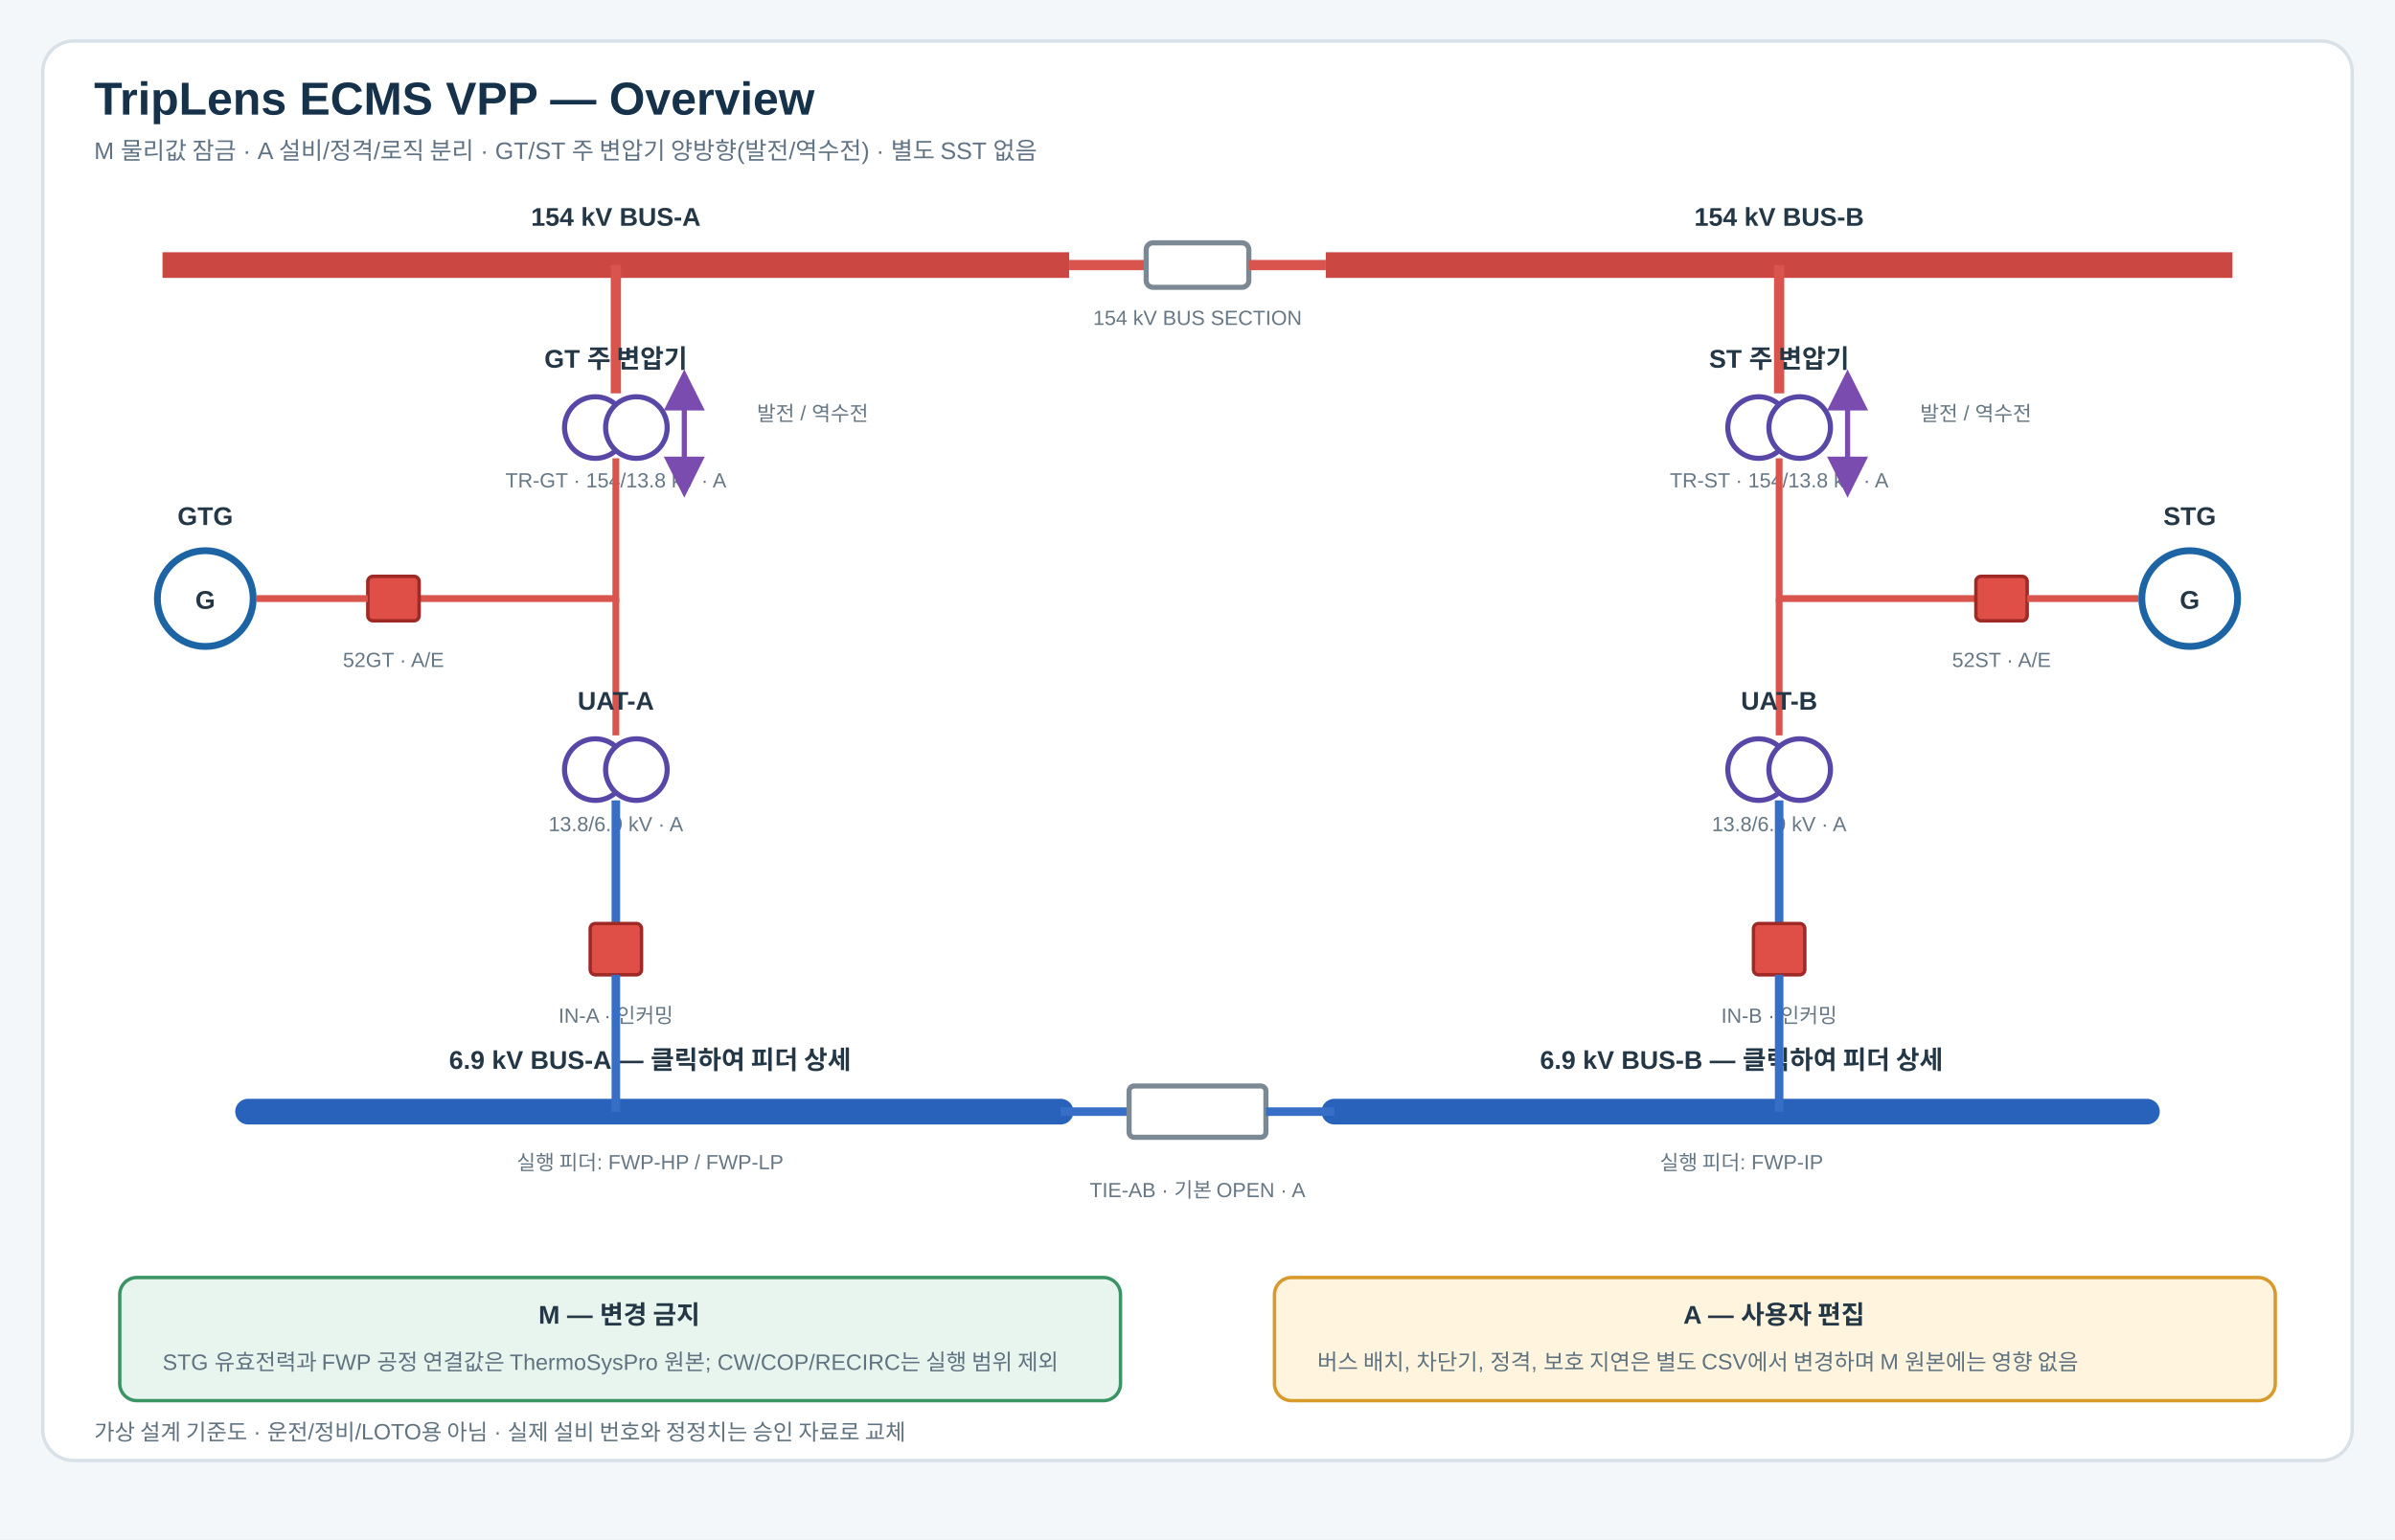
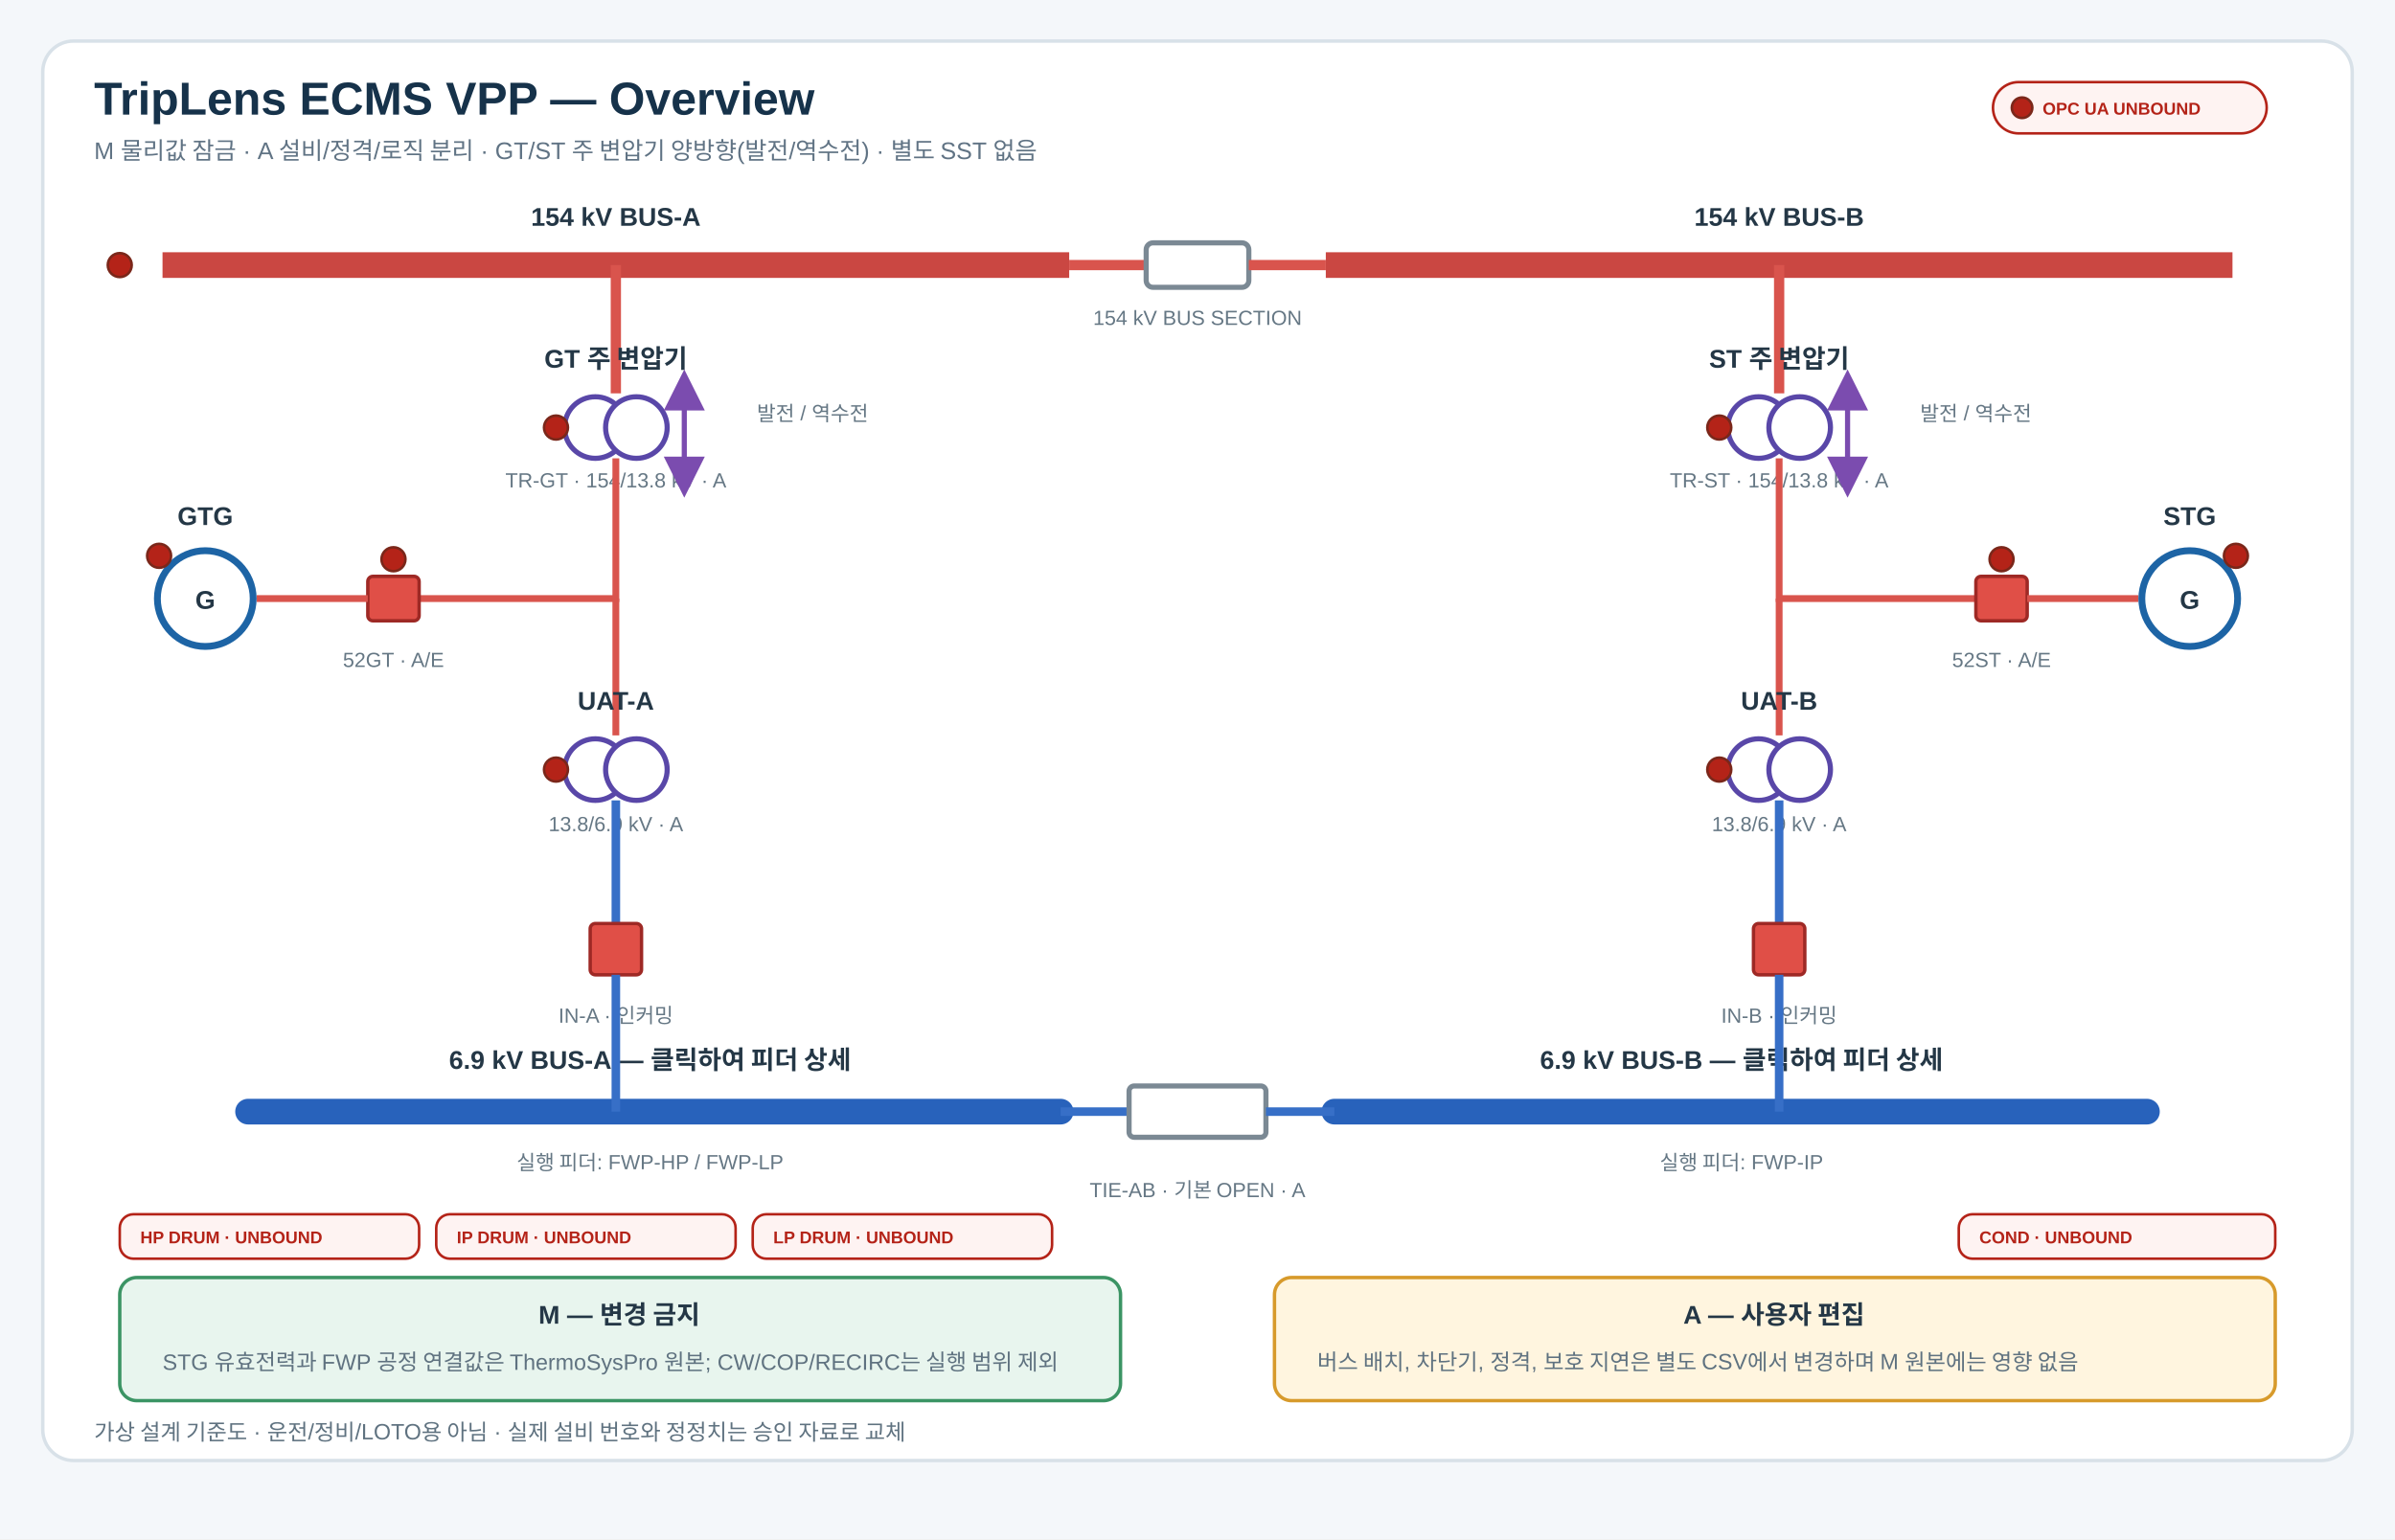
<svg xmlns="http://www.w3.org/2000/svg" width="1400" height="900" viewBox="0 0 1400 900" role="img" aria-labelledby="title desc">
  <defs>
    <style>
      .bg{fill:#f4f7fa}.panel{fill:#fff;stroke:#d8e1e8;stroke-width:2}.title{font:700 27px Arial,sans-serif;fill:#16324a}.sub{font:14px Arial,sans-serif;fill:#607384}
      .label{font:700 15px Arial,sans-serif;fill:#243746;text-anchor:middle}.tag{font:12px Arial,sans-serif;fill:#657784;text-anchor:middle}
      .note{font:13px Arial,sans-serif;fill:#5f7280}.wire154{fill:none;stroke:#d9544d;stroke-width:6}.wire13{fill:none;stroke:#d9544d;stroke-width:4}
      .wire69{fill:none;stroke:#376fc7;stroke-width:5}.wireoff{fill:none;stroke:#98a7b3;stroke-width:4;stroke-dasharray:8 7}
      .bus154{stroke:#ca4742;stroke-width:15}.bus69{stroke:#2862bb;stroke-width:15;stroke-linecap:round}.closed{fill:#e04f47;stroke:#9e2925;stroke-width:2}
      .open{fill:#fff;stroke:#7b8994;stroke-width:3}.xfmr{fill:#fff;stroke:#5947a8;stroke-width:3}.gen{fill:#fff;stroke:#1d64a5;stroke-width:4}
      .cardM{fill:#e8f5ee;stroke:#3b9464;stroke-width:2}.cardA{fill:#fff5df;stroke:#d79a2b;stroke-width:2}.click{cursor:pointer}
+       .bad-dot{fill:#b42318;stroke:#7a271a;stroke-width:1.5}.bad-text{font:700 10px Arial,sans-serif;fill:#b42318}.bad-pill{fill:#fef3f2;stroke:#b42318;stroke-width:1.5}
    </style>
    <marker id="arrow" markerWidth="8" markerHeight="8" refX="5" refY="4" orient="auto-start-reverse">
      <path d="M0,0 L8,4 L0,8 z" fill="#7b4caf" />
    </marker>
  </defs>
  <rect class="bg" width="1400" height="900" />
  <rect class="panel" x="25" y="24" width="1350" height="830" rx="18" />
  <text class="title" x="55" y="67">TripLens ECMS VPP — Overview</text>
  <text class="sub" x="55" y="93">M 물리값 잠금 · A 설비/정격/로직 분리 · GT/ST 주 변압기 양방향(발전/역수전) · 별도 SST 없음</text>
  <line class="bus154" x1="95" y1="155" x2="625" y2="155" />
  <line class="bus154" x1="775" y1="155" x2="1305" y2="155" />
  <text class="label" x="360" y="132">154 kV BUS-A</text>
  <text class="label" x="1040" y="132">154 kV BUS-B</text>
  <path class="wire154" d="M625 155 H670" />
  <rect class="open" x="670" y="142" width="60" height="26" rx="4" />
  <path class="wire154" d="M730 155 H775" />
  <text class="tag" x="700" y="190">154 kV BUS SECTION</text>
  <path class="wire154" d="M360 155 V230" />
  <circle class="xfmr" cx="348" cy="250" r="18" />
  <circle class="xfmr" cx="372" cy="250" r="18" />
  <text class="label" x="360" y="215">GT 주 변압기</text>
  <text class="tag" x="360" y="285">TR-GT · 154/13.8 kV · A</text>
  <path d="M400 225 V282" stroke="#7b4caf" stroke-width="3" marker-start="url(#arrow)" marker-end="url(#arrow)" />
  <text class="tag" x="475" y="246">발전 / 역수전</text>
  <path class="wire13" d="M360 268 V350 H245" />
  <rect class="closed" x="215" y="337" width="30" height="26" rx="3" />
  <path class="wire13" d="M215 350 H150" />
  <circle class="gen" cx="120" cy="350" r="28" />
  <text class="label" x="120" y="356">G</text>
  <text class="label" x="120" y="307">GTG</text>
  <text class="tag" x="230" y="390">52GT · A/E</text>
  <path class="wire13" d="M360 350 V430" />
  <circle class="xfmr" cx="348" cy="450" r="18" />
  <circle class="xfmr" cx="372" cy="450" r="18" />
  <text class="label" x="360" y="415">UAT-A</text>
  <text class="tag" x="360" y="486">13.8/6.9 kV · A</text>
  <path class="wire154" d="M1040 155 V230" />
  <circle class="xfmr" cx="1028" cy="250" r="18" />
  <circle class="xfmr" cx="1052" cy="250" r="18" />
  <text class="label" x="1040" y="215">ST 주 변압기</text>
  <text class="tag" x="1040" y="285">TR-ST · 154/13.8 kV · A</text>
  <path d="M1080 225 V282" stroke="#7b4caf" stroke-width="3" marker-start="url(#arrow)" marker-end="url(#arrow)" />
  <text class="tag" x="1155" y="246">발전 / 역수전</text>
  <path class="wire13" d="M1040 268 V350 H1155" />
  <rect class="closed" x="1155" y="337" width="30" height="26" rx="3" />
  <path class="wire13" d="M1185 350 H1250" />
  <circle class="gen" cx="1280" cy="350" r="28" />
  <text class="label" x="1280" y="356">G</text>
  <text class="label" x="1280" y="307">STG</text>
  <text class="tag" x="1170" y="390">52ST · A/E</text>
  <path class="wire13" d="M1040 350 V430" />
  <circle class="xfmr" cx="1028" cy="450" r="18" />
  <circle class="xfmr" cx="1052" cy="450" r="18" />
  <text class="label" x="1040" y="415">UAT-B</text>
  <text class="tag" x="1040" y="486">13.8/6.9 kV · A</text>
  <path class="wire69" d="M360 468 V555" />
  <rect class="closed" x="345" y="540" width="30" height="30" rx="3" />
  <text class="tag" x="360" y="598">IN-A · 인커밍</text>
  <path class="wire69" d="M1040 468 V555" />
  <rect class="closed" x="1025" y="540" width="30" height="30" rx="3" />
  <text class="tag" x="1040" y="598">IN-B · 인커밍</text>
  <g class="click" data-view="BUS-A">
    <line class="bus69" x1="145" y1="650" x2="620" y2="650" />
    <rect x="145" y="615" width="475" height="80" fill="none" />
    <text class="label" x="380" y="625">6.9 kV BUS-A — 클릭하여 피더 상세</text>
    <text class="tag" x="380" y="684">실행 피더: FWP-HP / FWP-LP</text>
  </g>
  <g class="click" data-view="BUS-B">
    <line class="bus69" x1="780" y1="650" x2="1255" y2="650" />
    <rect x="780" y="615" width="475" height="80" fill="none" />
    <text class="label" x="1018" y="625">6.9 kV BUS-B — 클릭하여 피더 상세</text>
    <text class="tag" x="1018" y="684">실행 피더: FWP-IP</text>
  </g>
  <path class="wire69" d="M360 570 V650 M1040 570 V650 M620 650 H660" />
  <rect class="open" x="660" y="635" width="80" height="30" rx="3" />
  <path class="wire69" d="M740 650 H780" />
  <text class="tag" x="700" y="700">TIE-AB · 기본 OPEN · A</text>
+   <g id="status-opcua" data-bind="SYS.OPCUA.CONNECTED; BAD_NODE_COUNT; STALE_NODE_COUNT" data-quality="BAD" data-state="UNBOUND">
+     <rect class="bad-pill" x="1165" y="48" width="160" height="30" rx="15" />
+     <circle class="bad-dot" cx="1182" cy="63" r="6" />
+     <text class="bad-text" x="1194" y="67">OPC UA UNBOUND</text>
+   </g>
+   <g id="equip-gtg" data-bind="GT power/speed; GT trip latch" data-quality="BAD" data-state="UNBOUND">
+     <circle class="bad-dot" cx="93" cy="325" r="7" />
+   </g>
+   <g id="cb-52gt" data-bind="52GT CLOSED/TRIP_CMD" data-quality="BAD" data-state="UNBOUND">
+     <circle class="bad-dot" cx="230" cy="327" r="7" />
+   </g>
+   <g id="equip-stg" data-bind="ST power; ST latch" data-quality="BAD" data-state="UNBOUND">
+     <circle class="bad-dot" cx="1307" cy="325" r="7" />
+   </g>
+   <g id="cb-52st" data-bind="52ST CLOSED/TRIP_CMD" data-quality="BAD" data-state="UNBOUND">
+     <circle class="bad-dot" cx="1170" cy="327" r="7" />
+   </g>
+   <g id="equip-grid-154kv" data-bind="ECMS.GRID.154KV.AVAILABLE" data-quality="BAD" data-state="UNBOUND">
+     <circle class="bad-dot" cx="70" cy="155" r="7" />
+   </g>
+   <g id="equip-tr-gt" data-bind="ECMS.TR.GT.AVAILABLE" data-quality="BAD" data-state="UNBOUND">
+     <circle class="bad-dot" cx="325" cy="250" r="7" />
+   </g>
+   <g id="equip-tr-st" data-bind="ECMS.TR.ST.AVAILABLE" data-quality="BAD" data-state="UNBOUND">
+     <circle class="bad-dot" cx="1005" cy="250" r="7" />
+   </g>
+   <g id="equip-uat-a" data-bind="ECMS.UAT.A.AVAILABLE" data-quality="BAD" data-state="UNBOUND">
+     <circle class="bad-dot" cx="325" cy="450" r="7" />
+   </g>
+   <g id="equip-uat-b" data-bind="ECMS.UAT.B.AVAILABLE" data-quality="BAD" data-state="UNBOUND">
+     <circle class="bad-dot" cx="1005" cy="450" r="7" />
+   </g>
+   <g id="drum-hp" data-bind="TSP.DRUM.HP.LEVEL_M; PRESSURE_PA" data-quality="BAD" data-state="UNBOUND">
+     <rect class="bad-pill" x="70" y="710" width="175" height="26" rx="8" />
+     <text class="bad-text" x="82" y="727">HP DRUM · UNBOUND</text>
+   </g>
+   <g id="drum-ip" data-bind="TSP.DRUM.IP.LEVEL_M; PRESSURE_PA" data-quality="BAD" data-state="UNBOUND">
+     <rect class="bad-pill" x="255" y="710" width="175" height="26" rx="8" />
+     <text class="bad-text" x="267" y="727">IP DRUM · UNBOUND</text>
+   </g>
+   <g id="drum-lp" data-bind="TSP.DRUM.LP.LEVEL_M; PRESSURE_PA" data-quality="BAD" data-state="UNBOUND">
+     <rect class="bad-pill" x="440" y="710" width="175" height="26" rx="8" />
+     <text class="bad-text" x="452" y="727">LP DRUM · UNBOUND</text>
+   </g>
+   <g id="condenser" data-bind="COND pressure/level" data-quality="BAD" data-state="UNBOUND">
+     <rect class="bad-pill" x="1145" y="710" width="185" height="26" rx="8" />
+     <text class="bad-text" x="1157" y="727">COND · UNBOUND</text>
+   </g>
  <rect class="cardM" x="70" y="747" width="585" height="72" rx="10" />
  <text class="label" x="362" y="774">M — 변경 금지</text>
  <text class="note" x="95" y="801">STG 유효전력과 FWP 공정 연결값은 ThermoSysPro 원본; CW/COP/RECIRC는 실행 범위 제외</text>
  <rect class="cardA" x="745" y="747" width="585" height="72" rx="10" />
  <text class="label" x="1037" y="774">A — 사용자 편집</text>
  <text class="note" x="770" y="801">버스 배치, 차단기, 정격, 보호 지연은 별도 CSV에서 변경하며 M 원본에는 영향 없음</text>
  <text class="note" x="55" y="842">가상 설계 기준도 · 운전/정비/LOTO용 아님 · 실제 설비 번호와 정정치는 승인 자료로 교체</text>
</svg>
